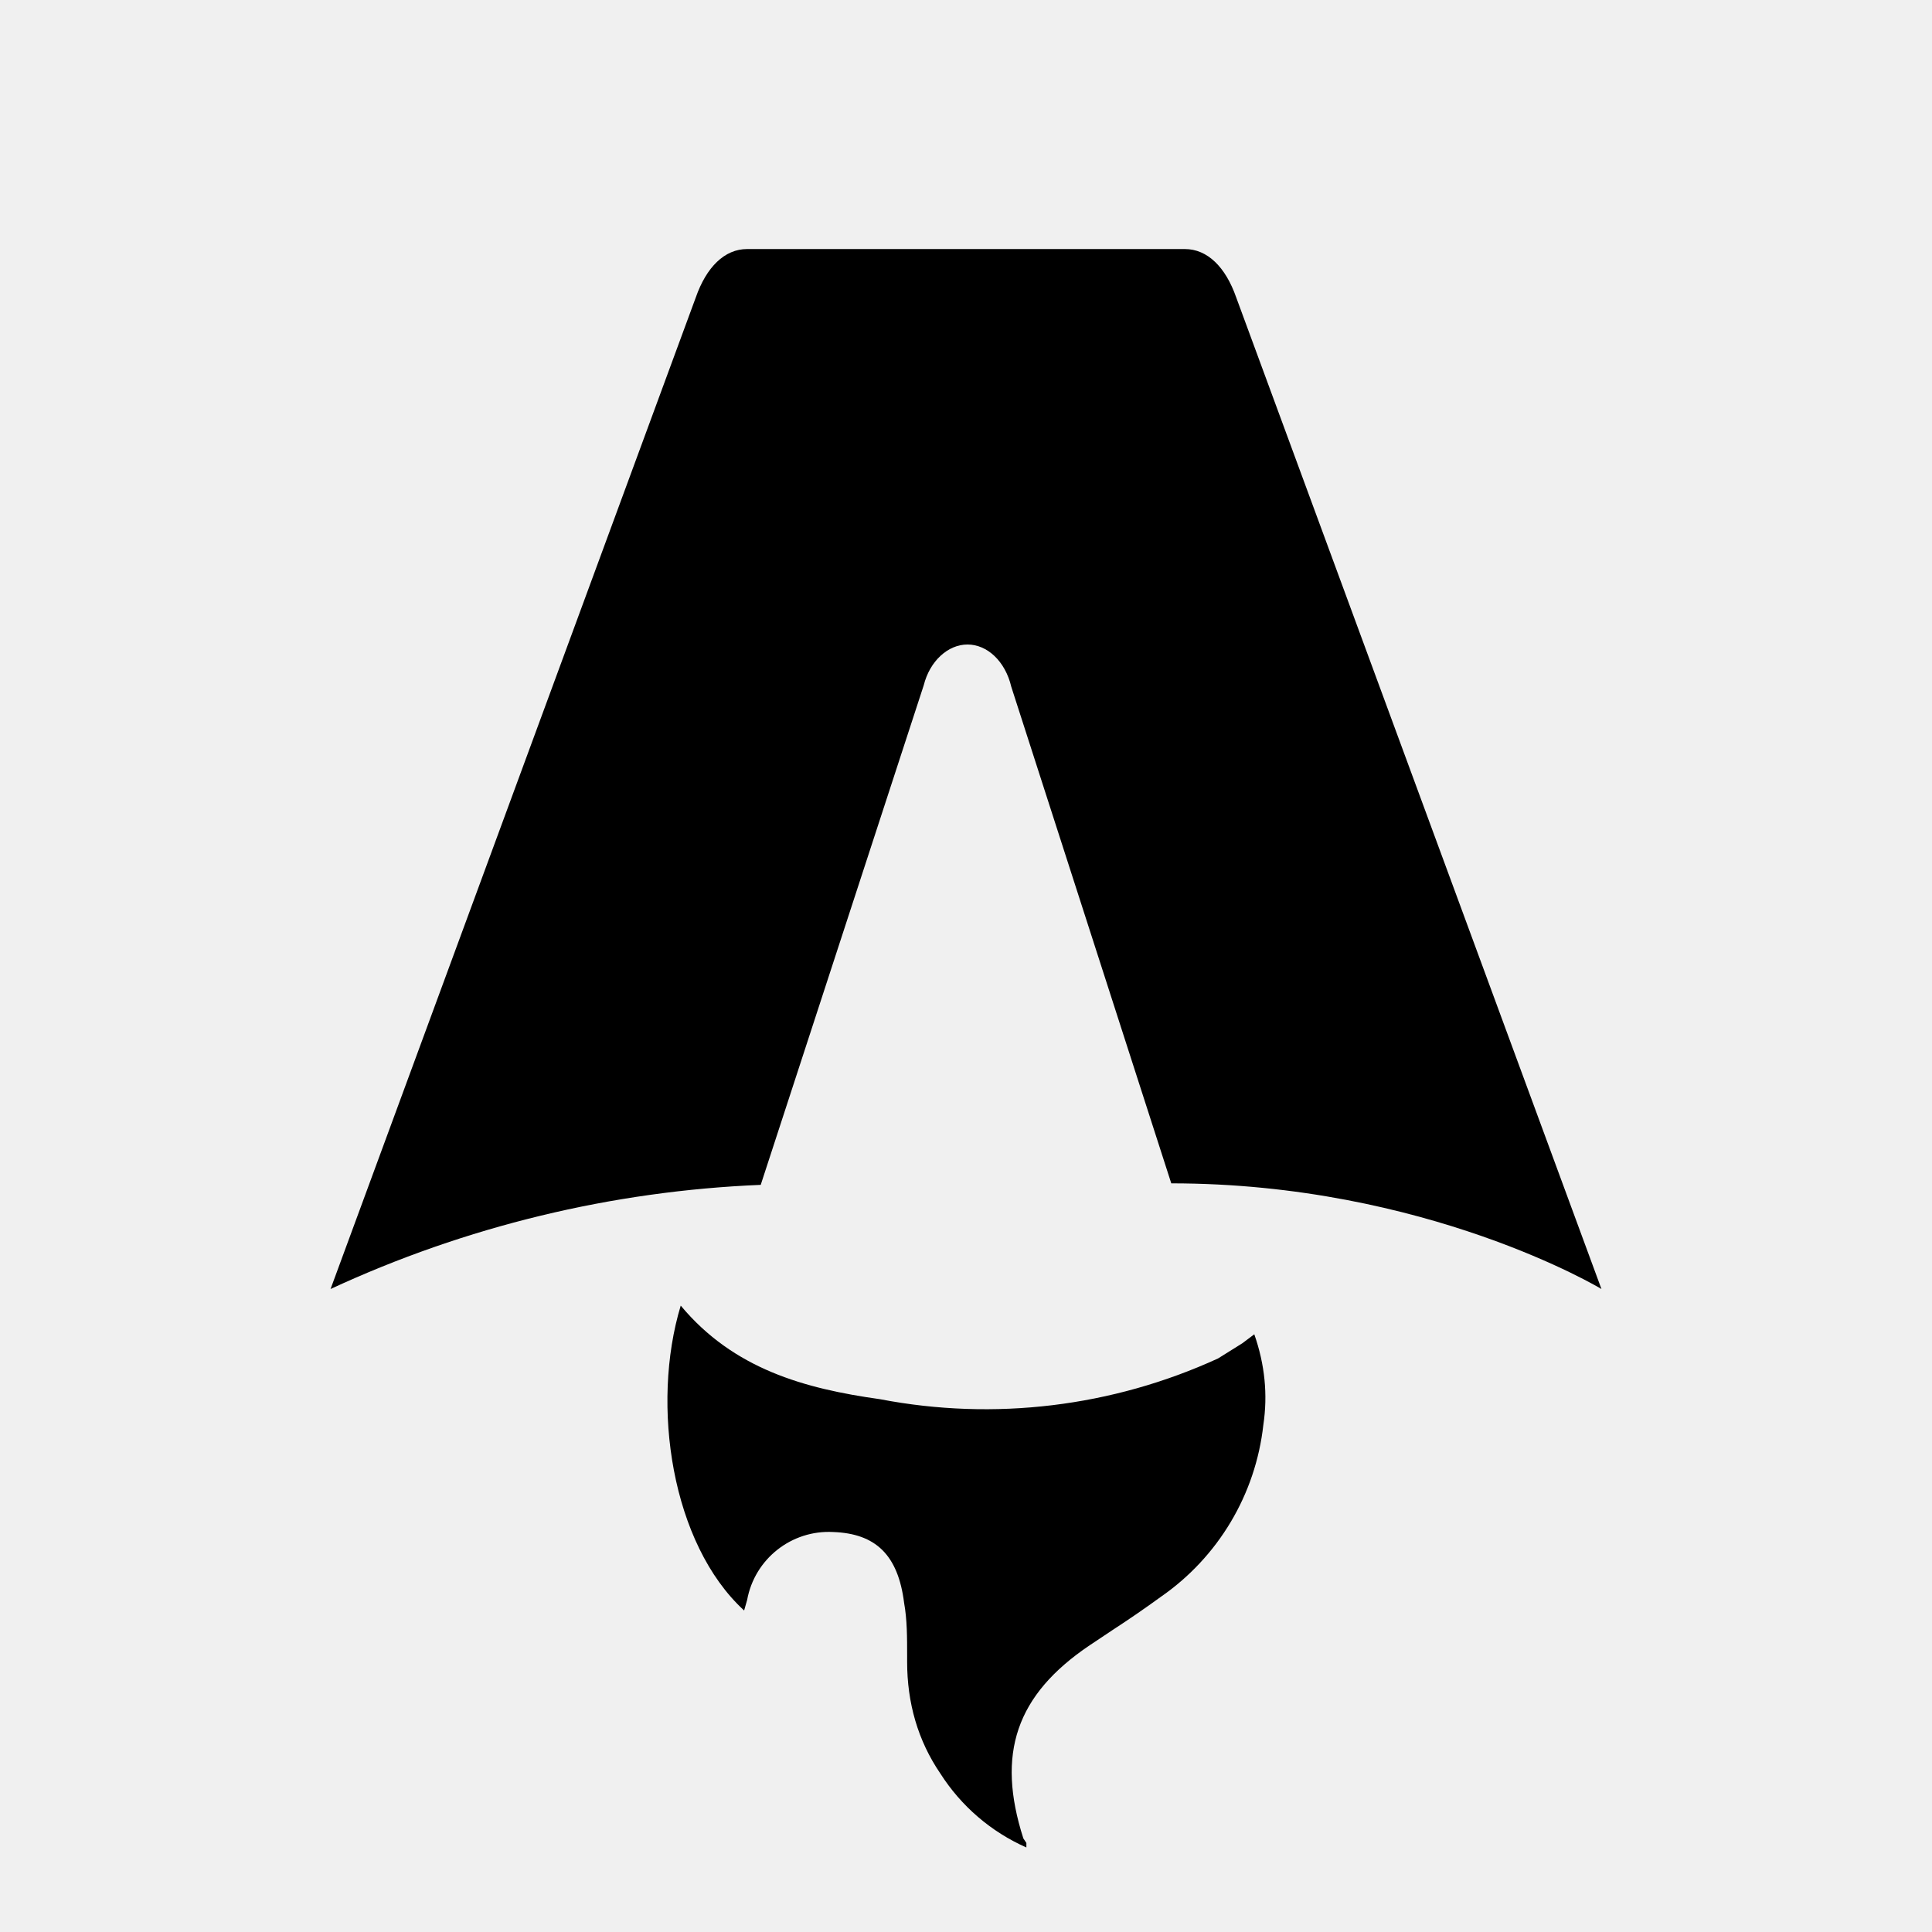
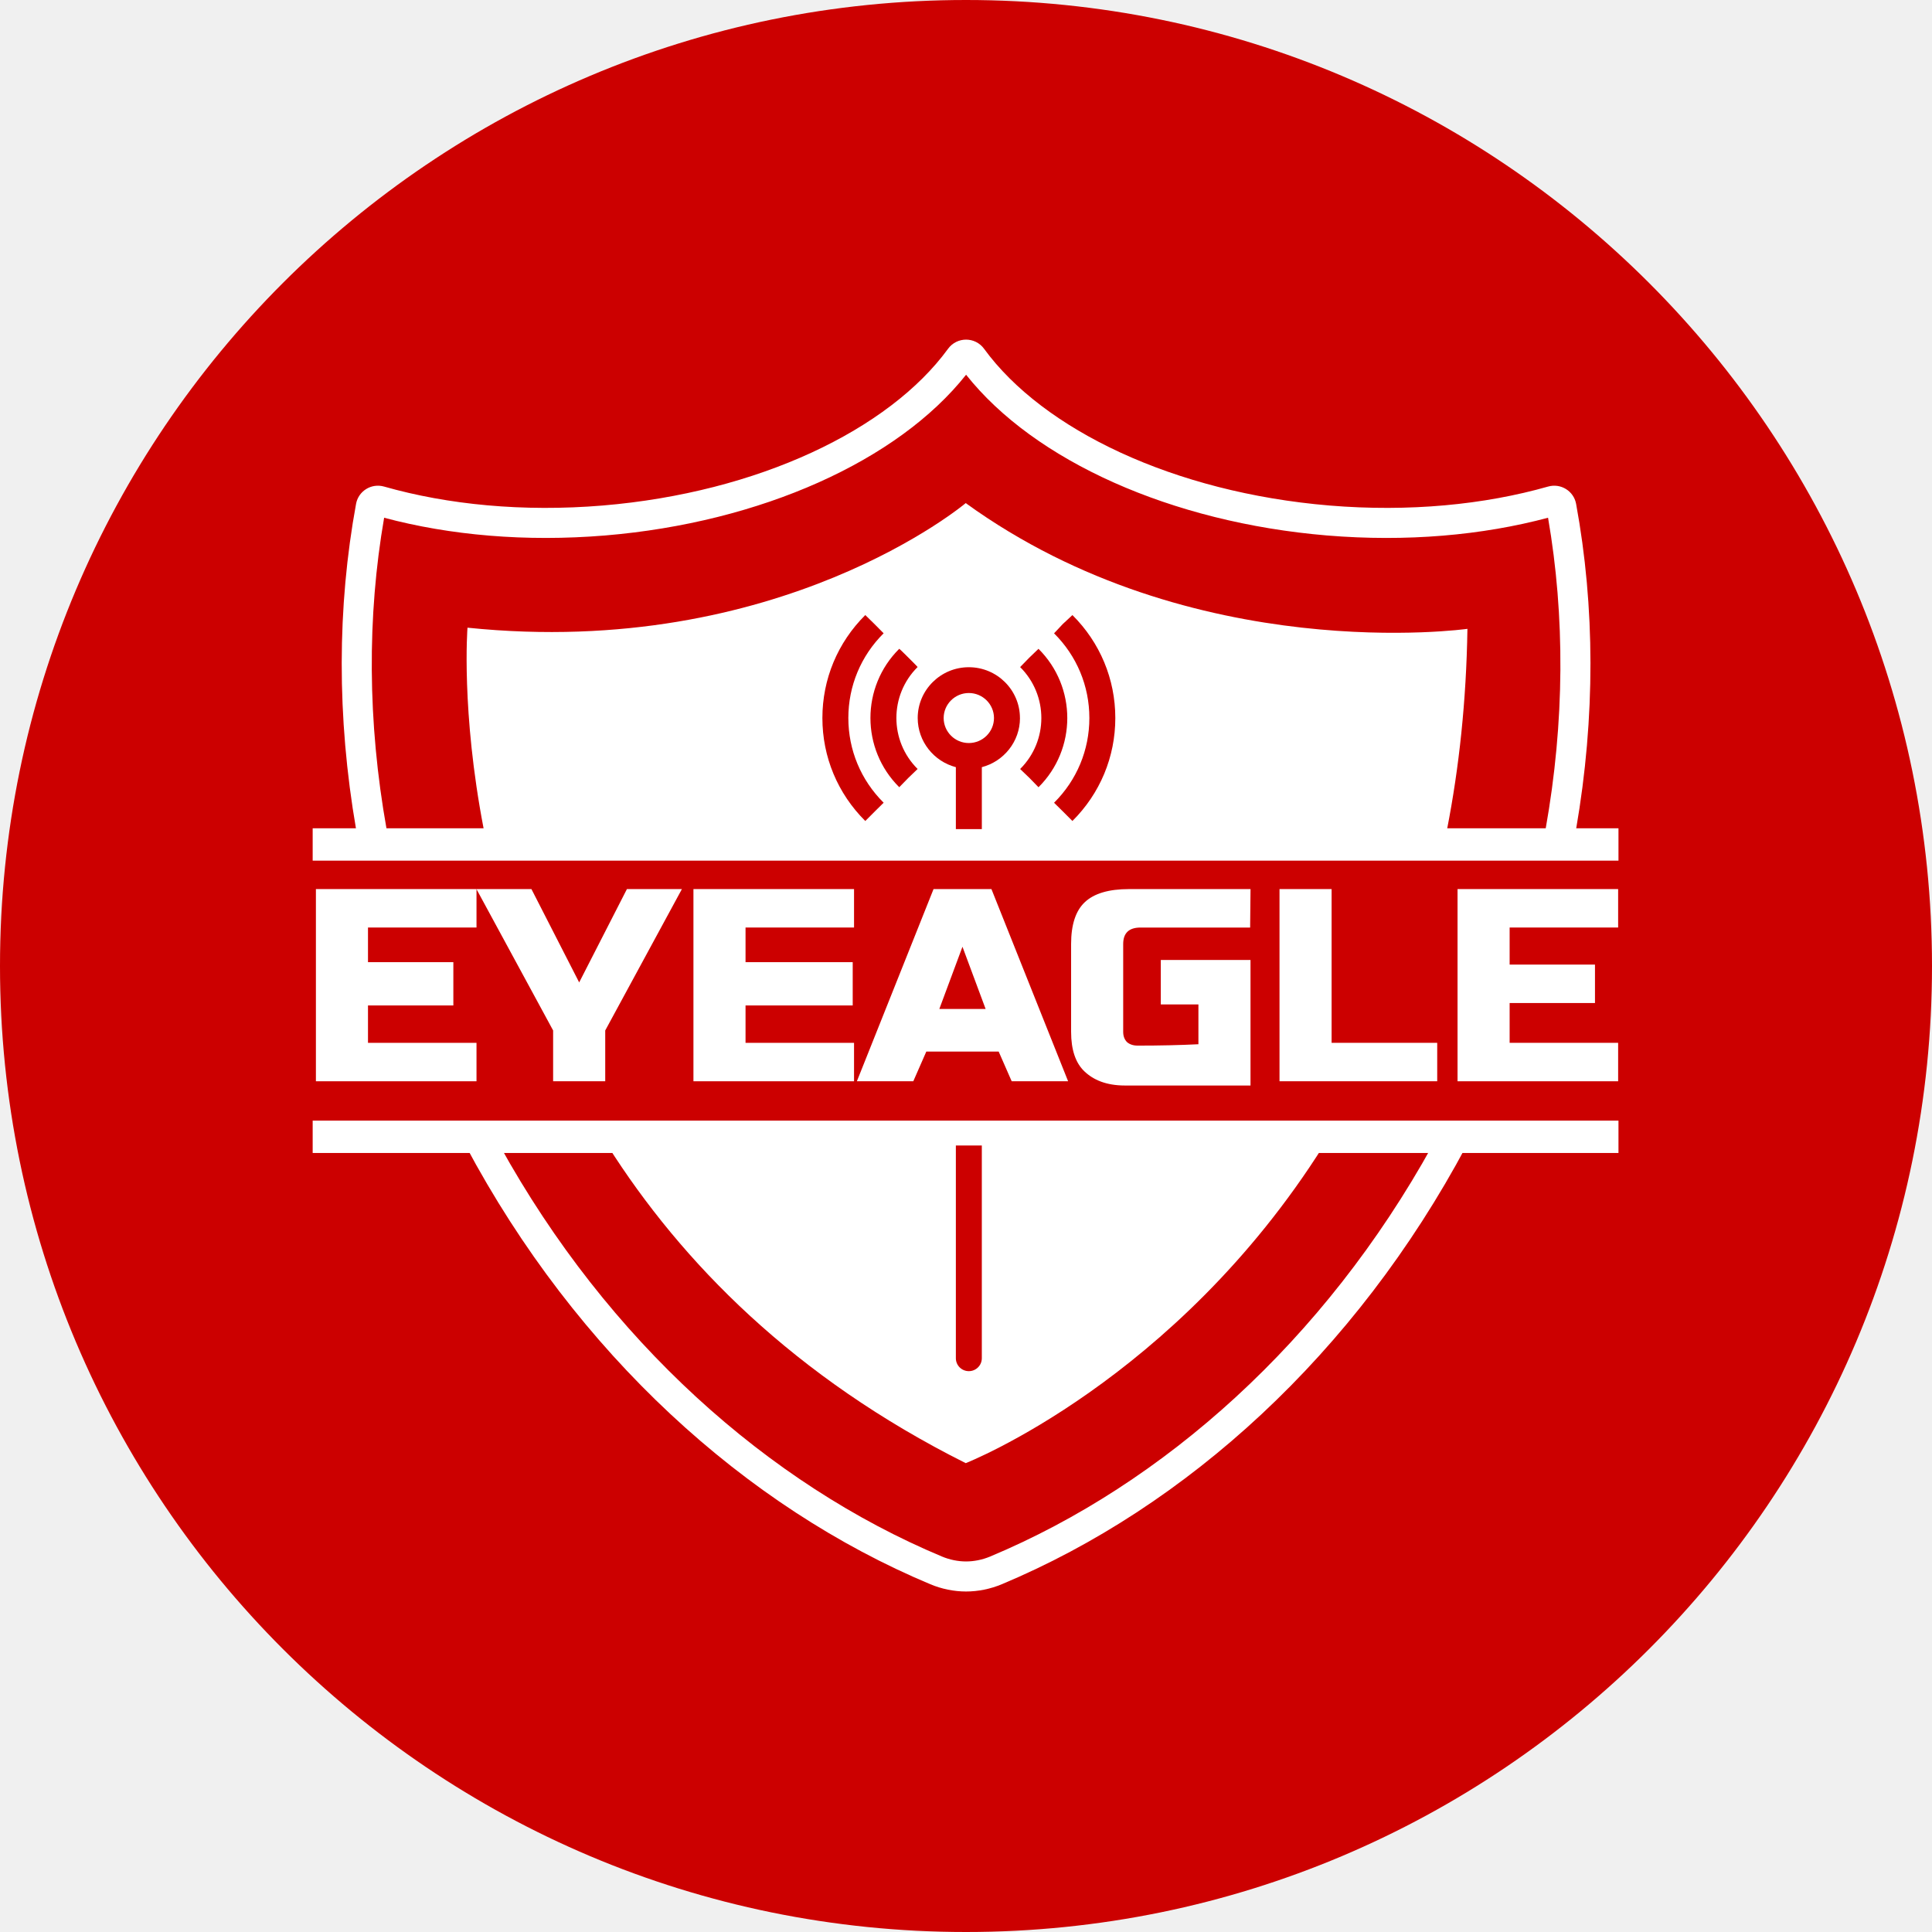
- <svg xmlns="http://www.w3.org/2000/svg" fill="none" viewBox="0 0 128 128">
-   <path d="M50.4 78.5a75.1 75.1 0 0 0-28.5 6.9l24.2-65.7c.7-2 1.9-3.2 3.4-3.2h29c1.5 0 2.7 1.2 3.4 3.2l24.2 65.7s-11.6-7-28.5-7L67 45.5c-.4-1.7-1.6-2.8-2.9-2.8-1.3 0-2.5 1.1-2.9 2.7L50.4 78.5Zm-1.1 28.2Zm-4.2-20.2c-2 6.6-.6 15.8 4.2 20.2a17.5 17.5 0 0 1 .2-.7 5.5 5.5 0 0 1 5.7-4.5c2.8.1 4.3 1.5 4.7 4.7.2 1.1.2 2.3.2 3.5v.4c0 2.7.7 5.2 2.2 7.4a13 13 0 0 0 5.7 4.9v-.3l-.2-.3c-1.8-5.6-.5-9.5 4.4-12.8l1.5-1a73 73 0 0 0 3.2-2.2 16 16 0 0 0 6.8-11.4c.3-2 .1-4-.6-6l-.8.6-1.6 1a37 37 0 0 1-22.4 2.7c-5-.7-9.7-2-13.2-6.2Z" />
-   <style>
-         path { fill: #000; }
-         @media (prefers-color-scheme: dark) {
-             path { fill: #FFF; }
-         }
-     </style>
+ <svg xmlns="http://www.w3.org/2000/svg" width="256" height="256" viewBox="0 0 256 256" fill="none">
+   <circle cx="128" cy="128" r="128" fill="#CC0000" />
+   <g clip-path="url(#clip0_173_112)">
+     <path d="M63.139 143.274H41.859V117.807H63.139V122.901H48.761V127.492H60.071V133.227H48.761V138.182H63.139V143.274Z" fill="white" />
+     <path d="M63.131 117.807H70.417L76.744 130.176L83.071 117.807H90.356L80.196 136.542V143.272H73.292V136.542L63.131 117.807Z" fill="white" />
+     <path d="M113.165 143.274H91.885V117.807H113.165V122.901H98.787V127.492H112.989V133.227H98.787V138.182H113.165V143.274Z" fill="white" />
+     <path d="M121.016 143.274H113.54L123.7 117.807H131.37L141.53 143.274H134.054L132.328 139.336H122.742L121.016 143.274ZM124.466 133.692H130.6L127.532 125.449L124.466 133.692Z" fill="white" />
+     <path d="M165.701 143.836C164.817 143.836 154.078 143.836 149.067 143.836C146.563 143.836 144.867 143.081 143.692 141.964C142.517 140.849 141.927 139.102 141.927 136.726V125.084C141.927 122.537 142.528 120.695 143.73 119.555C144.957 118.39 146.912 117.809 149.597 117.809H165.701L165.649 122.904H151.13C149.597 122.904 148.829 123.63 148.829 125.086V136.728C148.829 137.286 148.996 137.734 149.326 138.075C149.684 138.39 150.156 138.549 150.746 138.549C153.685 138.549 156.37 138.489 158.797 138.367V133.092H153.812V127.202H165.698V143.836H165.701Z" fill="white" />
+     <path d="M176.444 138.18H190.438V143.272H169.542V117.807H176.444V138.18Z" fill="white" />
+     <path d="M214.412 143.274H193.132V117.807H214.412V122.901H200.034V127.813H211.343V132.906H200.034V138.18H214.412V143.274Z" fill="white" />
+     <rect x="41.431" y="109.752" width="173.025" height="4.288" fill="white" />
+     <rect x="41.431" y="148.488" width="173.025" height="4.288" fill="white" />
+     <path fill-rule="evenodd" clip-rule="evenodd" d="M189.795 151.785C175.473 177.692 154.2 196.619 131.202 206.248C130.175 206.677 129.073 206.9 128.008 206.9C126.942 206.9 125.84 206.677 124.813 206.248C101.816 196.619 80.543 177.694 66.22 151.785H61.692C76.413 179.405 98.825 199.681 123.276 209.921C124.777 210.549 126.402 210.882 128.008 210.882C129.614 210.882 131.239 210.549 132.74 209.921C157.193 199.683 179.602 179.407 194.324 151.785H189.795Z" fill="white" />
+     <path fill-rule="evenodd" clip-rule="evenodd" d="M51.225 109.859C48.686 95.649 48.643 81.637 50.899 68.603C59.617 70.93 69.649 71.824 80.183 70.953H80.185H80.187C100.823 69.225 118.964 61.069 128.012 49.654C137.06 61.069 155.201 69.225 175.838 70.953H175.842C186.376 71.826 196.408 70.932 205.125 68.603C207.381 81.639 207.338 95.649 204.799 109.859H208.841C211.41 95.023 211.347 80.381 208.841 66.757C208.526 65.064 206.815 63.998 205.138 64.47C196.669 66.88 186.716 67.857 176.17 66.985C155.527 65.257 138.205 56.927 130.401 46.224C129.807 45.403 128.9 45.002 128.008 45.002C127.118 45.002 126.209 45.403 125.615 46.224C117.811 56.927 100.489 65.257 79.85 66.985C69.304 67.857 59.351 66.88 50.882 64.47C49.205 63.998 47.494 65.064 47.181 66.757C44.677 80.383 44.613 95.023 47.181 109.859H51.225Z" fill="white" />
+     <path d="M191.747 109.859C193.333 101.738 194.294 92.911 194.442 83.325C194.442 83.325 158.076 88.453 127.963 66.663C127.963 66.663 103.33 87.433 61.945 83.172C61.945 83.172 61.077 94.216 64.096 109.859H191.747Z" fill="white" />
+     <path d="M80.504 151.784C90.33 167.292 105.272 182.509 127.963 193.874C127.963 193.874 155.739 183.002 175.389 151.784H80.504Z" fill="white" />
+     <path d="M139.669 106.369L140.821 107.503L142.101 108.785C145.765 105.14 147.785 100.297 147.785 95.142C147.785 89.99 145.765 85.142 142.101 81.5L140.821 82.692L139.669 83.918C142.686 86.918 144.346 90.904 144.346 95.142C144.348 99.383 142.686 103.371 139.669 106.369Z" fill="#CC0000" />
+     <path d="M136.41 103.084C136.41 103.084 137.605 104.315 137.605 104.313V104.315C142.693 99.259 142.693 91.03 137.605 85.972L136.37 87.16L135.173 88.391C138.921 92.115 138.921 98.174 135.173 101.898L136.41 103.084Z" fill="#CC0000" />
+     <path d="M126.657 151.784V179.974C126.657 180.92 127.426 181.685 128.376 181.685C129.326 181.685 130.096 180.92 130.096 179.974V151.784H126.657Z" fill="#CC0000" />
+     <path d="M119.155 104.31L120.352 103.084L121.587 101.894V101.892C117.839 98.167 117.839 92.108 121.587 88.384C121.587 88.348 120.388 87.158 120.388 87.158C120.388 87.158 119.177 85.948 119.155 85.968C114.065 91.023 114.065 99.252 119.155 104.31Z" fill="#CC0000" />
+     <path d="M126.657 101.654V109.861H130.098V101.654C133.003 100.895 135.152 98.262 135.152 95.142H135.147C135.147 91.429 132.109 88.41 128.374 88.41C124.639 88.41 121.601 91.431 121.601 95.142C121.603 98.262 123.754 100.895 126.657 101.654ZM128.374 91.828C130.212 91.828 131.708 93.316 131.708 95.142C131.708 96.969 130.212 98.457 128.374 98.457C126.537 98.457 125.04 96.969 125.04 95.142C125.042 93.316 126.539 91.828 128.374 91.828Z" fill="#CC0000" />
+     <path d="M115.935 107.503L117.086 106.366V106.362C114.07 103.363 112.41 99.377 112.41 95.138C112.41 90.897 114.072 86.911 117.086 83.914L115.879 82.696L114.655 81.498C110.991 85.142 108.971 89.988 108.971 95.142C108.971 100.297 110.991 105.142 114.655 108.787L115.935 107.503Z" fill="#CC0000" />
+   </g>
+   <defs>
+     <clipPath id="clip0_173_112">
+       <rect width="180.264" height="165.877" fill="white" transform="translate(38 45)" />
+     </clipPath>
+   </defs>
</svg>
